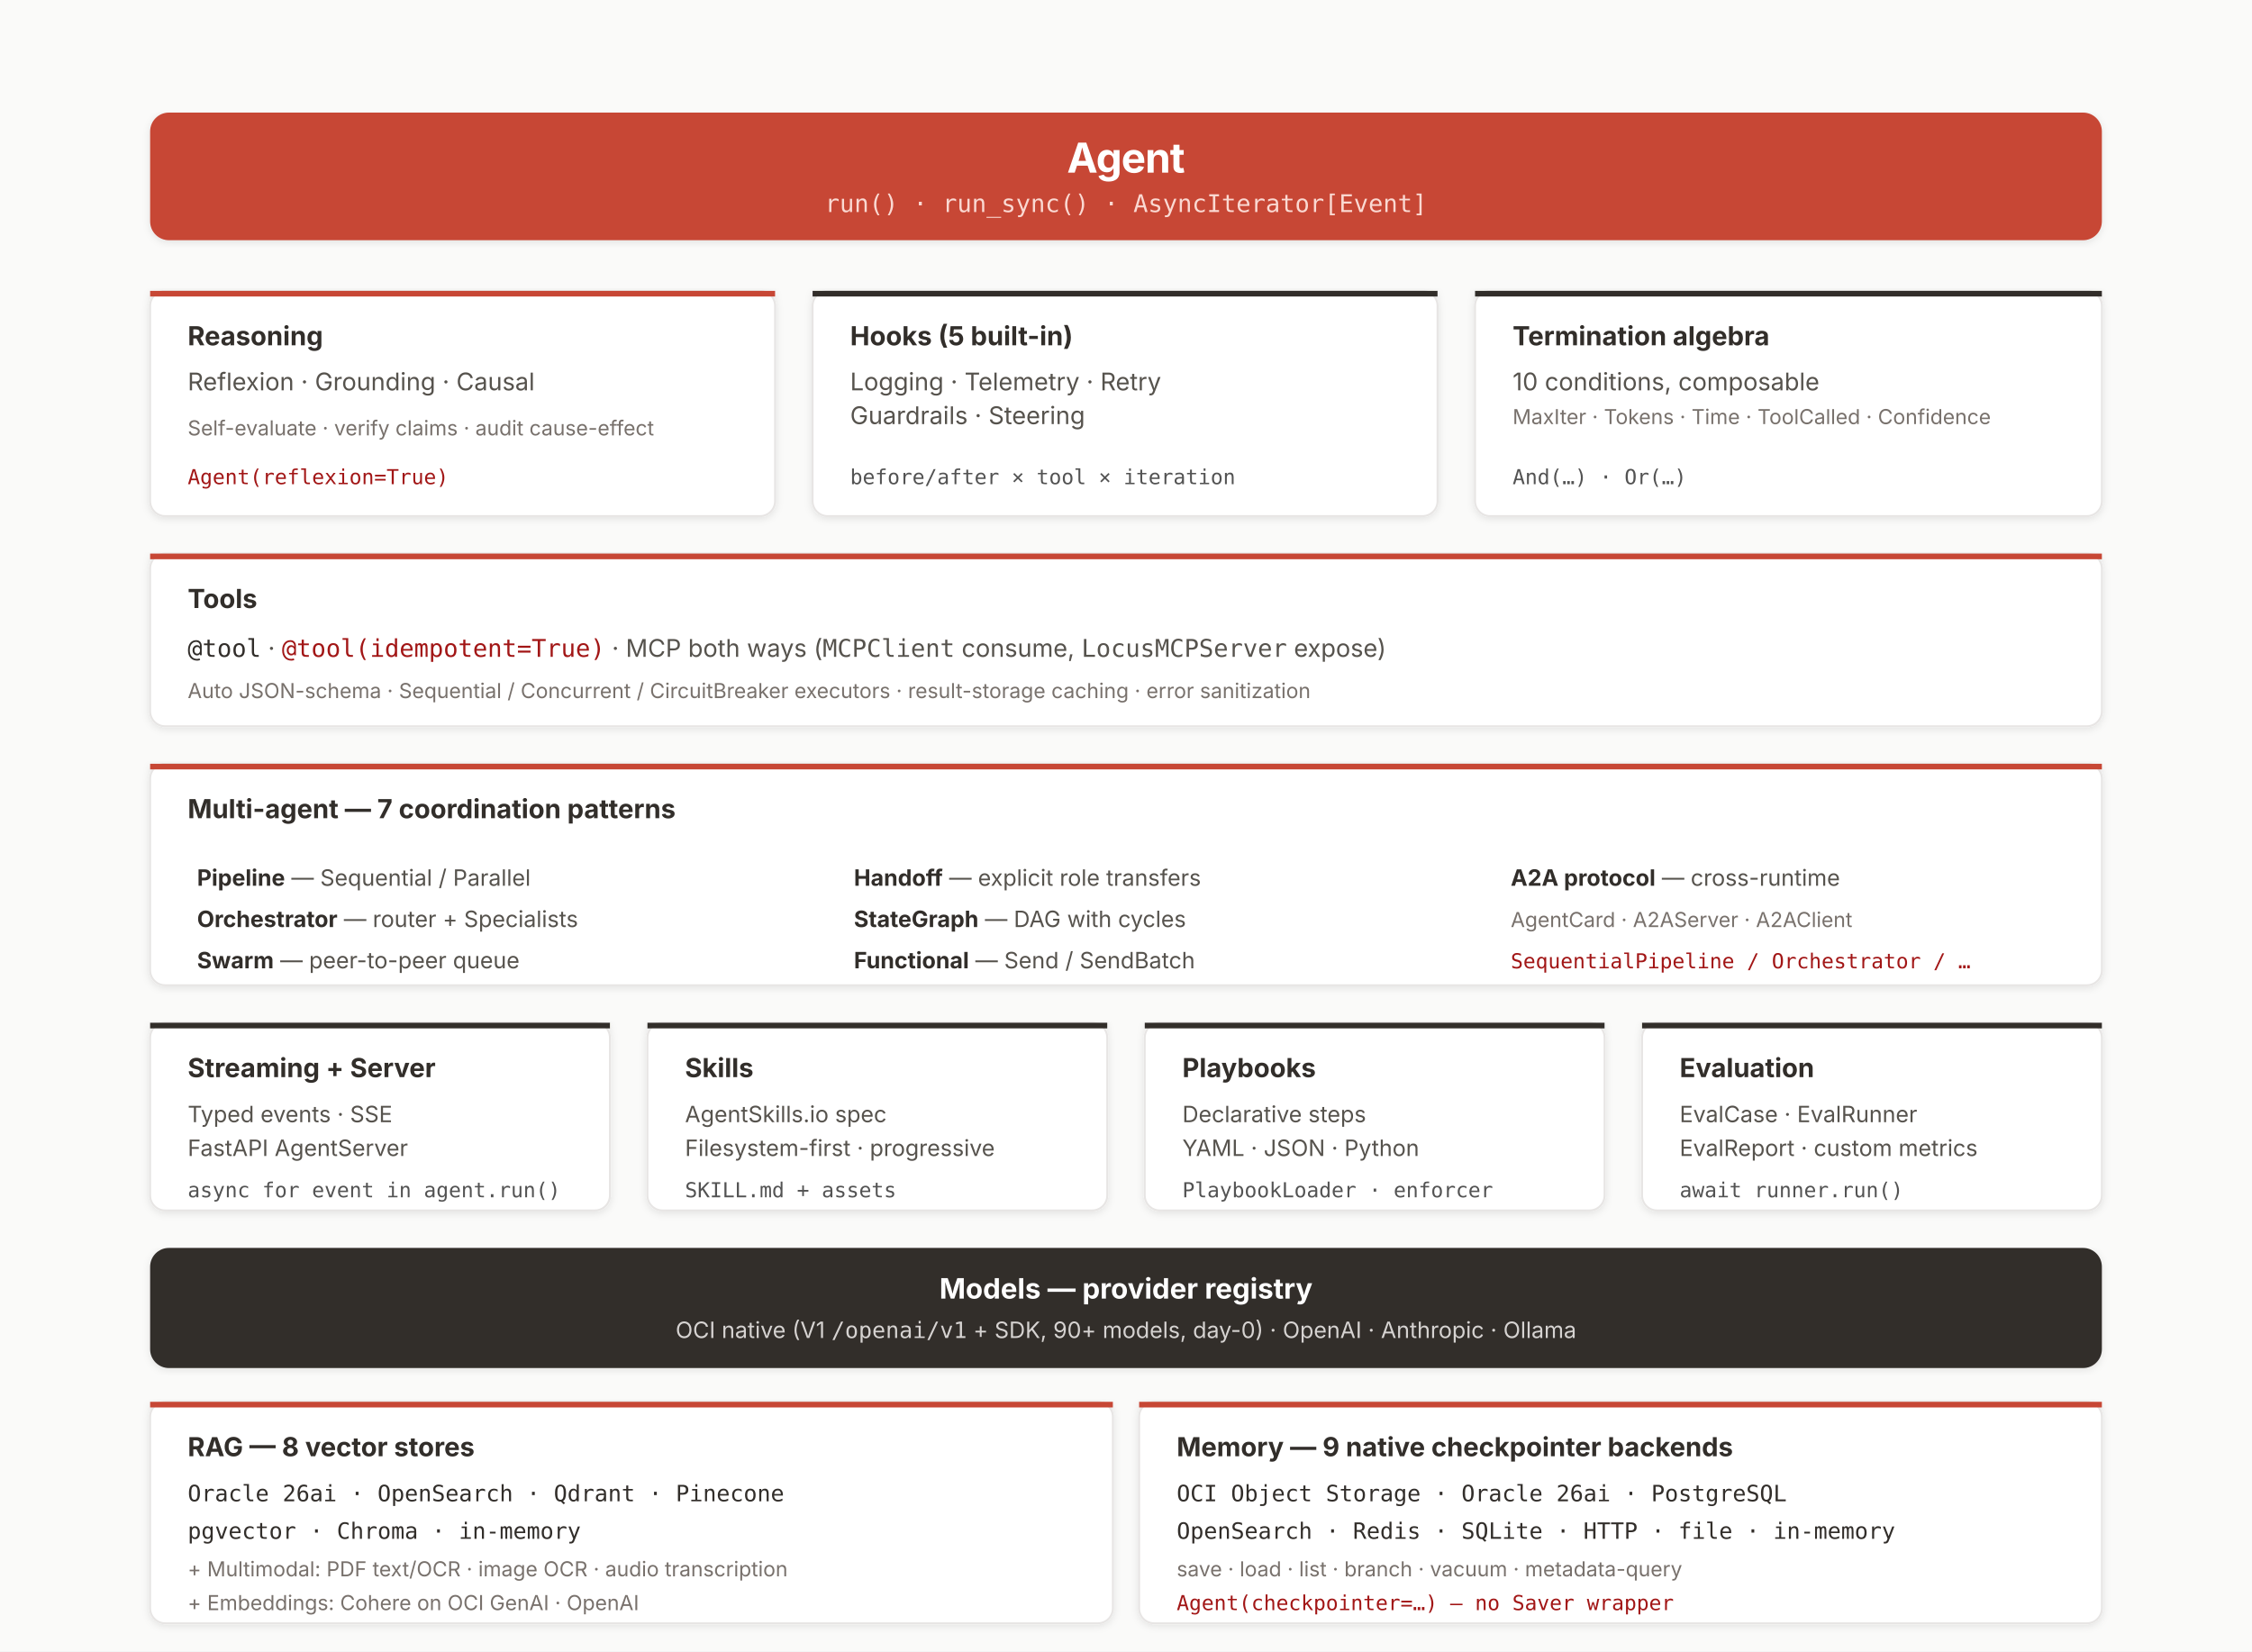
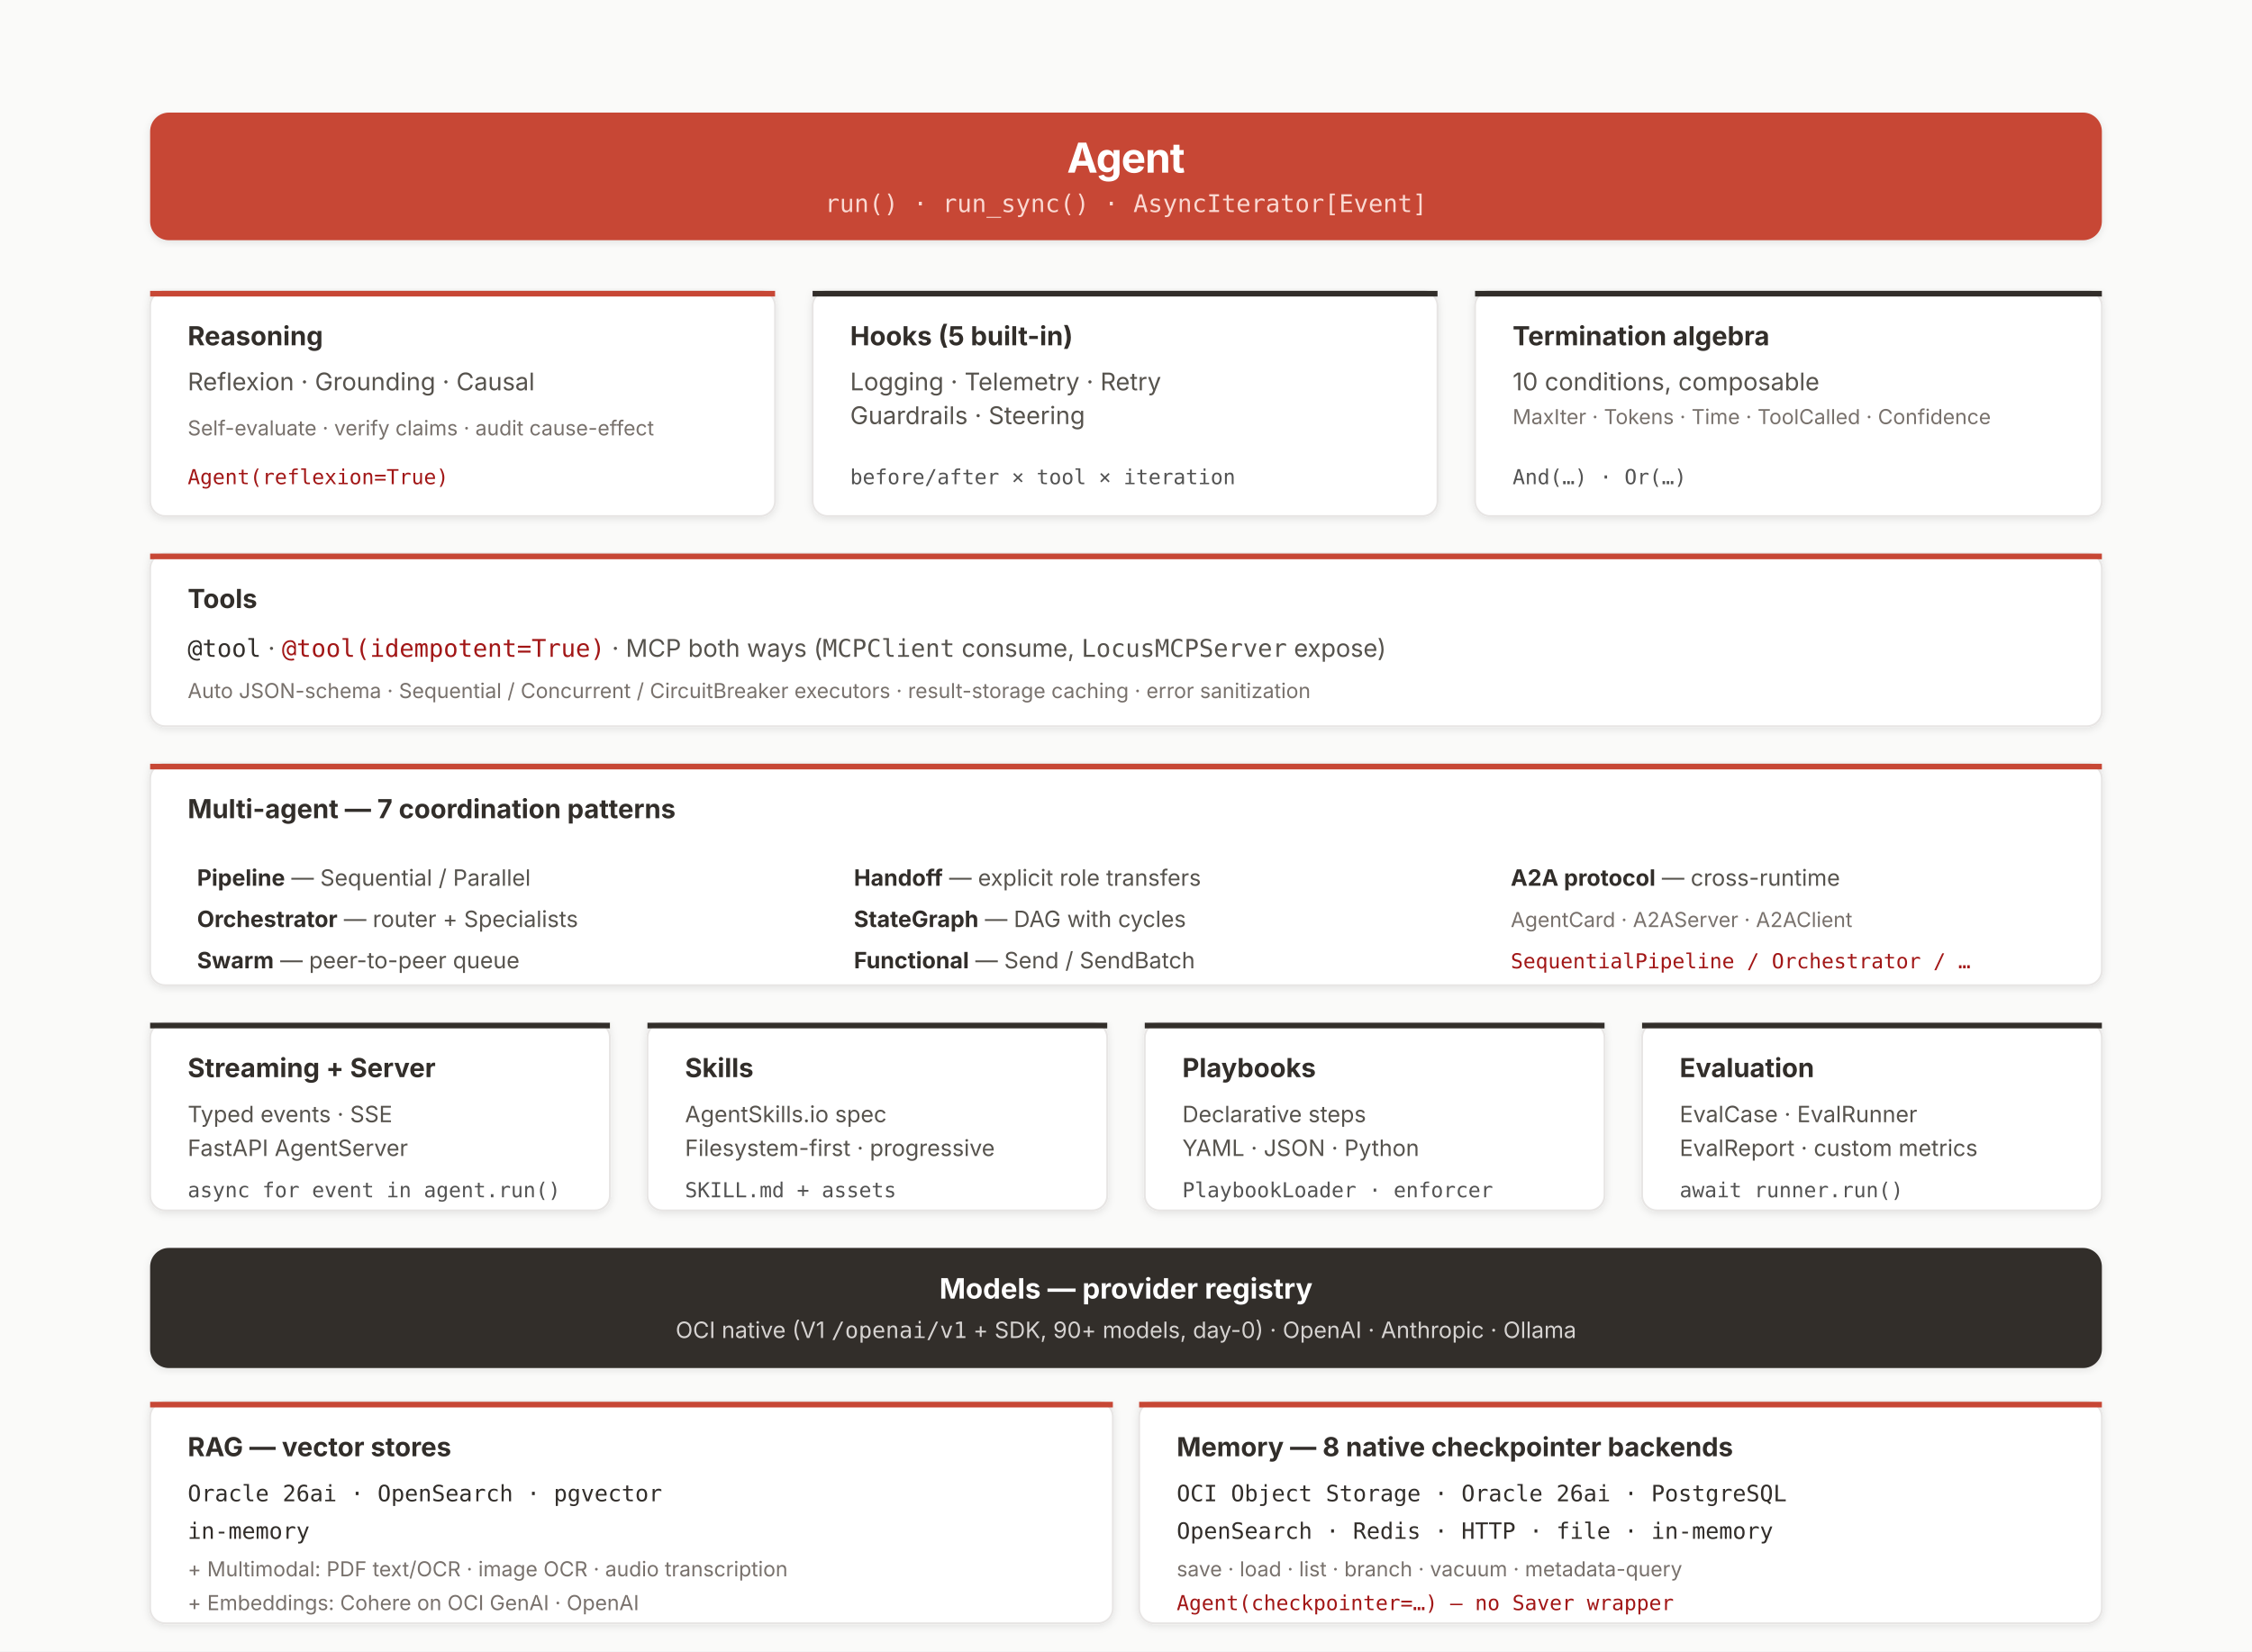
<svg xmlns="http://www.w3.org/2000/svg" viewBox="0 0 1200 880" font-family="-apple-system, BlinkMacSystemFont, 'Segoe UI', Inter, Helvetica, sans-serif">
  <defs>
    <filter id="card" x="-2%" y="-2%" width="104%" height="108%">
      <feDropShadow dx="0" dy="1" stdDeviation="2" flood-opacity="0.10" />
    </filter>
  </defs>
  <rect width="1200" height="880" fill="#FAFAF9" />
  <g filter="url(#card)">
    <rect x="80" y="60" width="1040" height="68" rx="10" fill="#C74634" />
    <text x="600" y="92" text-anchor="middle" font-size="22" font-weight="700" fill="#FFFFFF" letter-spacing="-0.02em">Agent</text>
    <text x="600" y="113" text-anchor="middle" font-size="13" fill="#FAD9D2" font-family="ui-monospace, 'SF Mono', Menlo, monospace">run() · run_sync() · AsyncIterator[Event]</text>
  </g>
  <g filter="url(#card)">
    <rect x="80" y="155" width="333" height="120" rx="8" fill="#FFFFFF" stroke="#E7E5E4" />
    <rect x="80" y="155" width="333" height="3" fill="#C74634" />
    <text x="100" y="184" font-size="14" font-weight="700" fill="#312D2A">Reasoning</text>
    <text x="100" y="208" font-size="13" fill="#57534E">Reflexion · Grounding · Causal</text>
    <text x="100" y="232" font-size="11" fill="#78716C">Self-evaluate · verify claims · audit cause-effect</text>
    <text x="100" y="258" font-size="11" font-family="ui-monospace, monospace" fill="#A21717">Agent(reflexion=True)</text>
  </g>
  <g filter="url(#card)">
    <rect x="433" y="155" width="333" height="120" rx="8" fill="#FFFFFF" stroke="#E7E5E4" />
    <rect x="433" y="155" width="333" height="3" fill="#312D2A" />
    <text x="453" y="184" font-size="14" font-weight="700" fill="#312D2A">Hooks (5 built-in)</text>
    <text x="453" y="208" font-size="13" fill="#57534E">Logging · Telemetry · Retry</text>
    <text x="453" y="226" font-size="13" fill="#57534E">Guardrails · Steering</text>
    <text x="453" y="258" font-size="11" font-family="ui-monospace, monospace" fill="#525252">before/after × tool × iteration</text>
  </g>
  <g filter="url(#card)">
    <rect x="786" y="155" width="334" height="120" rx="8" fill="#FFFFFF" stroke="#E7E5E4" />
    <rect x="786" y="155" width="334" height="3" fill="#312D2A" />
    <text x="806" y="184" font-size="14" font-weight="700" fill="#312D2A">Termination algebra</text>
    <text x="806" y="208" font-size="13" fill="#57534E">10 conditions, composable</text>
    <text x="806" y="226" font-size="11" fill="#78716C">MaxIter · Tokens · Time · ToolCalled · Confidence</text>
    <text x="806" y="258" font-size="11" font-family="ui-monospace, monospace" fill="#525252">And(…) · Or(…)</text>
  </g>
  <g filter="url(#card)">
    <rect x="80" y="295" width="1040" height="92" rx="8" fill="#FFFFFF" stroke="#E7E5E4" />
    <rect x="80" y="295" width="1040" height="3" fill="#C74634" />
    <text x="100" y="324" font-size="14" font-weight="700" fill="#312D2A">Tools</text>
    <text x="100" y="350" font-size="13" fill="#57534E">
      <tspan font-family="ui-monospace, monospace" fill="#312D2A">@tool</tspan> ·
      <tspan font-family="ui-monospace, monospace" fill="#A21717">@tool(idempotent=True)</tspan> ·
      MCP both ways
      (<tspan font-family="ui-monospace, monospace">MCPClient</tspan> consume,
      <tspan font-family="ui-monospace, monospace">LocusMCPServer</tspan> expose)
    </text>
    <text x="100" y="372" font-size="11" fill="#78716C">Auto JSON-schema · Sequential / Concurrent / CircuitBreaker executors · result-storage caching · error sanitization</text>
  </g>
  <g filter="url(#card)">
    <rect x="80" y="407" width="1040" height="118" rx="8" fill="#FFFFFF" stroke="#E7E5E4" />
    <rect x="80" y="407" width="1040" height="3" fill="#C74634" />
    <text x="100" y="436" font-size="14" font-weight="700" fill="#312D2A">Multi-agent — 7 coordination patterns</text>
    <g font-size="12" fill="#57534E">
      <text x="105" y="472">
        <tspan font-weight="700" fill="#312D2A">Pipeline</tspan> — Sequential / Parallel</text>
      <text x="105" y="494">
        <tspan font-weight="700" fill="#312D2A">Orchestrator</tspan> — router + Specialists</text>
      <text x="105" y="516">
        <tspan font-weight="700" fill="#312D2A">Swarm</tspan> — peer-to-peer queue</text>
      <text x="455" y="472">
        <tspan font-weight="700" fill="#312D2A">Handoff</tspan> — explicit role transfers</text>
      <text x="455" y="494">
        <tspan font-weight="700" fill="#312D2A">StateGraph</tspan> — DAG with cycles</text>
      <text x="455" y="516">
        <tspan font-weight="700" fill="#312D2A">Functional</tspan> — Send / SendBatch</text>
      <text x="805" y="472">
        <tspan font-weight="700" fill="#312D2A">A2A protocol</tspan> — cross-runtime</text>
      <text x="805" y="494" font-size="11" fill="#78716C">AgentCard · A2AServer · A2AClient</text>
      <text x="805" y="516" font-size="11" font-family="ui-monospace, monospace" fill="#A21717">SequentialPipeline / Orchestrator / …</text>
    </g>
  </g>
  <g filter="url(#card)">
    <rect x="80" y="545" width="245" height="100" rx="8" fill="#FFFFFF" stroke="#E7E5E4" />
    <rect x="80" y="545" width="245" height="3" fill="#312D2A" />
    <text x="100" y="574" font-size="14" font-weight="700" fill="#312D2A">Streaming + Server</text>
    <text x="100" y="598" font-size="12" fill="#57534E">Typed events · SSE</text>
    <text x="100" y="616" font-size="12" fill="#57534E">FastAPI AgentServer</text>
    <text x="100" y="638" font-size="11" font-family="ui-monospace, monospace" fill="#525252">async for event in agent.run()</text>
  </g>
  <g filter="url(#card)">
    <rect x="345" y="545" width="245" height="100" rx="8" fill="#FFFFFF" stroke="#E7E5E4" />
    <rect x="345" y="545" width="245" height="3" fill="#312D2A" />
    <text x="365" y="574" font-size="14" font-weight="700" fill="#312D2A">Skills</text>
    <text x="365" y="598" font-size="12" fill="#57534E">AgentSkills.io spec</text>
    <text x="365" y="616" font-size="12" fill="#57534E">Filesystem-first · progressive</text>
    <text x="365" y="638" font-size="11" font-family="ui-monospace, monospace" fill="#525252">SKILL.md + assets</text>
  </g>
  <g filter="url(#card)">
    <rect x="610" y="545" width="245" height="100" rx="8" fill="#FFFFFF" stroke="#E7E5E4" />
    <rect x="610" y="545" width="245" height="3" fill="#312D2A" />
    <text x="630" y="574" font-size="14" font-weight="700" fill="#312D2A">Playbooks</text>
    <text x="630" y="598" font-size="12" fill="#57534E">Declarative steps</text>
    <text x="630" y="616" font-size="12" fill="#57534E">YAML · JSON · Python</text>
    <text x="630" y="638" font-size="11" font-family="ui-monospace, monospace" fill="#525252">PlaybookLoader · enforcer</text>
  </g>
  <g filter="url(#card)">
    <rect x="875" y="545" width="245" height="100" rx="8" fill="#FFFFFF" stroke="#E7E5E4" />
    <rect x="875" y="545" width="245" height="3" fill="#312D2A" />
    <text x="895" y="574" font-size="14" font-weight="700" fill="#312D2A">Evaluation</text>
    <text x="895" y="598" font-size="12" fill="#57534E">EvalCase · EvalRunner</text>
    <text x="895" y="616" font-size="12" fill="#57534E">EvalReport · custom metrics</text>
    <text x="895" y="638" font-size="11" font-family="ui-monospace, monospace" fill="#525252">await runner.run()</text>
  </g>
  <g filter="url(#card)">
    <rect x="80" y="665" width="1040" height="64" rx="10" fill="#312D2A" />
    <text x="600" y="692" text-anchor="middle" font-size="15" font-weight="700" fill="#FFFFFF">Models — provider registry</text>
    <text x="600" y="713" text-anchor="middle" font-size="12" fill="#D6D3D1">OCI native (V1 <tspan font-family="ui-monospace, monospace">/openai/v1</tspan> + SDK, 90+ models, day-0) · OpenAI · Anthropic · Ollama</text>
  </g>
  <g filter="url(#card)">
    <rect x="80" y="747" width="513" height="118" rx="8" fill="#FFFFFF" stroke="#E7E5E4" />
    <rect x="80" y="747" width="513" height="3" fill="#C74634" />
-     <text x="100" y="776" font-size="14" font-weight="700" fill="#312D2A">RAG — 8 vector stores</text>
-     <text x="100" y="800" font-size="12" font-family="ui-monospace, monospace" fill="#312D2A">Oracle 26ai · OpenSearch · Qdrant · Pinecone</text>
-     <text x="100" y="820" font-size="12" font-family="ui-monospace, monospace" fill="#312D2A">pgvector · Chroma · in-memory</text>
+     <text x="100" y="776" font-size="14" font-weight="700" fill="#312D2A">RAG — vector stores</text>
+     <text x="100" y="800" font-size="12" font-family="ui-monospace, monospace" fill="#312D2A">Oracle 26ai · OpenSearch · pgvector</text>
+     <text x="100" y="820" font-size="12" font-family="ui-monospace, monospace" fill="#312D2A">in-memory</text>
    <text x="100" y="840" font-size="11" fill="#78716C">+ Multimodal: PDF text/OCR · image OCR · audio transcription</text>
    <text x="100" y="858" font-size="11" fill="#78716C">+ Embeddings: Cohere on OCI GenAI · OpenAI</text>
  </g>
  <g filter="url(#card)">
    <rect x="607" y="747" width="513" height="118" rx="8" fill="#FFFFFF" stroke="#E7E5E4" />
    <rect x="607" y="747" width="513" height="3" fill="#C74634" />
-     <text x="627" y="776" font-size="14" font-weight="700" fill="#312D2A">Memory — 9 native checkpointer backends</text>
+     <text x="627" y="776" font-size="14" font-weight="700" fill="#312D2A">Memory — 8 native checkpointer backends</text>
    <text x="627" y="800" font-size="12" font-family="ui-monospace, monospace" fill="#312D2A">OCI Object Storage · Oracle 26ai · PostgreSQL</text>
-     <text x="627" y="820" font-size="12" font-family="ui-monospace, monospace" fill="#312D2A">OpenSearch · Redis · SQLite · HTTP · file · in-memory</text>
+     <text x="627" y="820" font-size="12" font-family="ui-monospace, monospace" fill="#312D2A">OpenSearch · Redis · HTTP · file · in-memory</text>
    <text x="627" y="840" font-size="11" fill="#78716C">save · load · list · branch · vacuum · metadata-query</text>
    <text x="627" y="858" font-size="11" font-family="ui-monospace, monospace" fill="#A21717">Agent(checkpointer=…) — no Saver wrapper</text>
  </g>
</svg>
